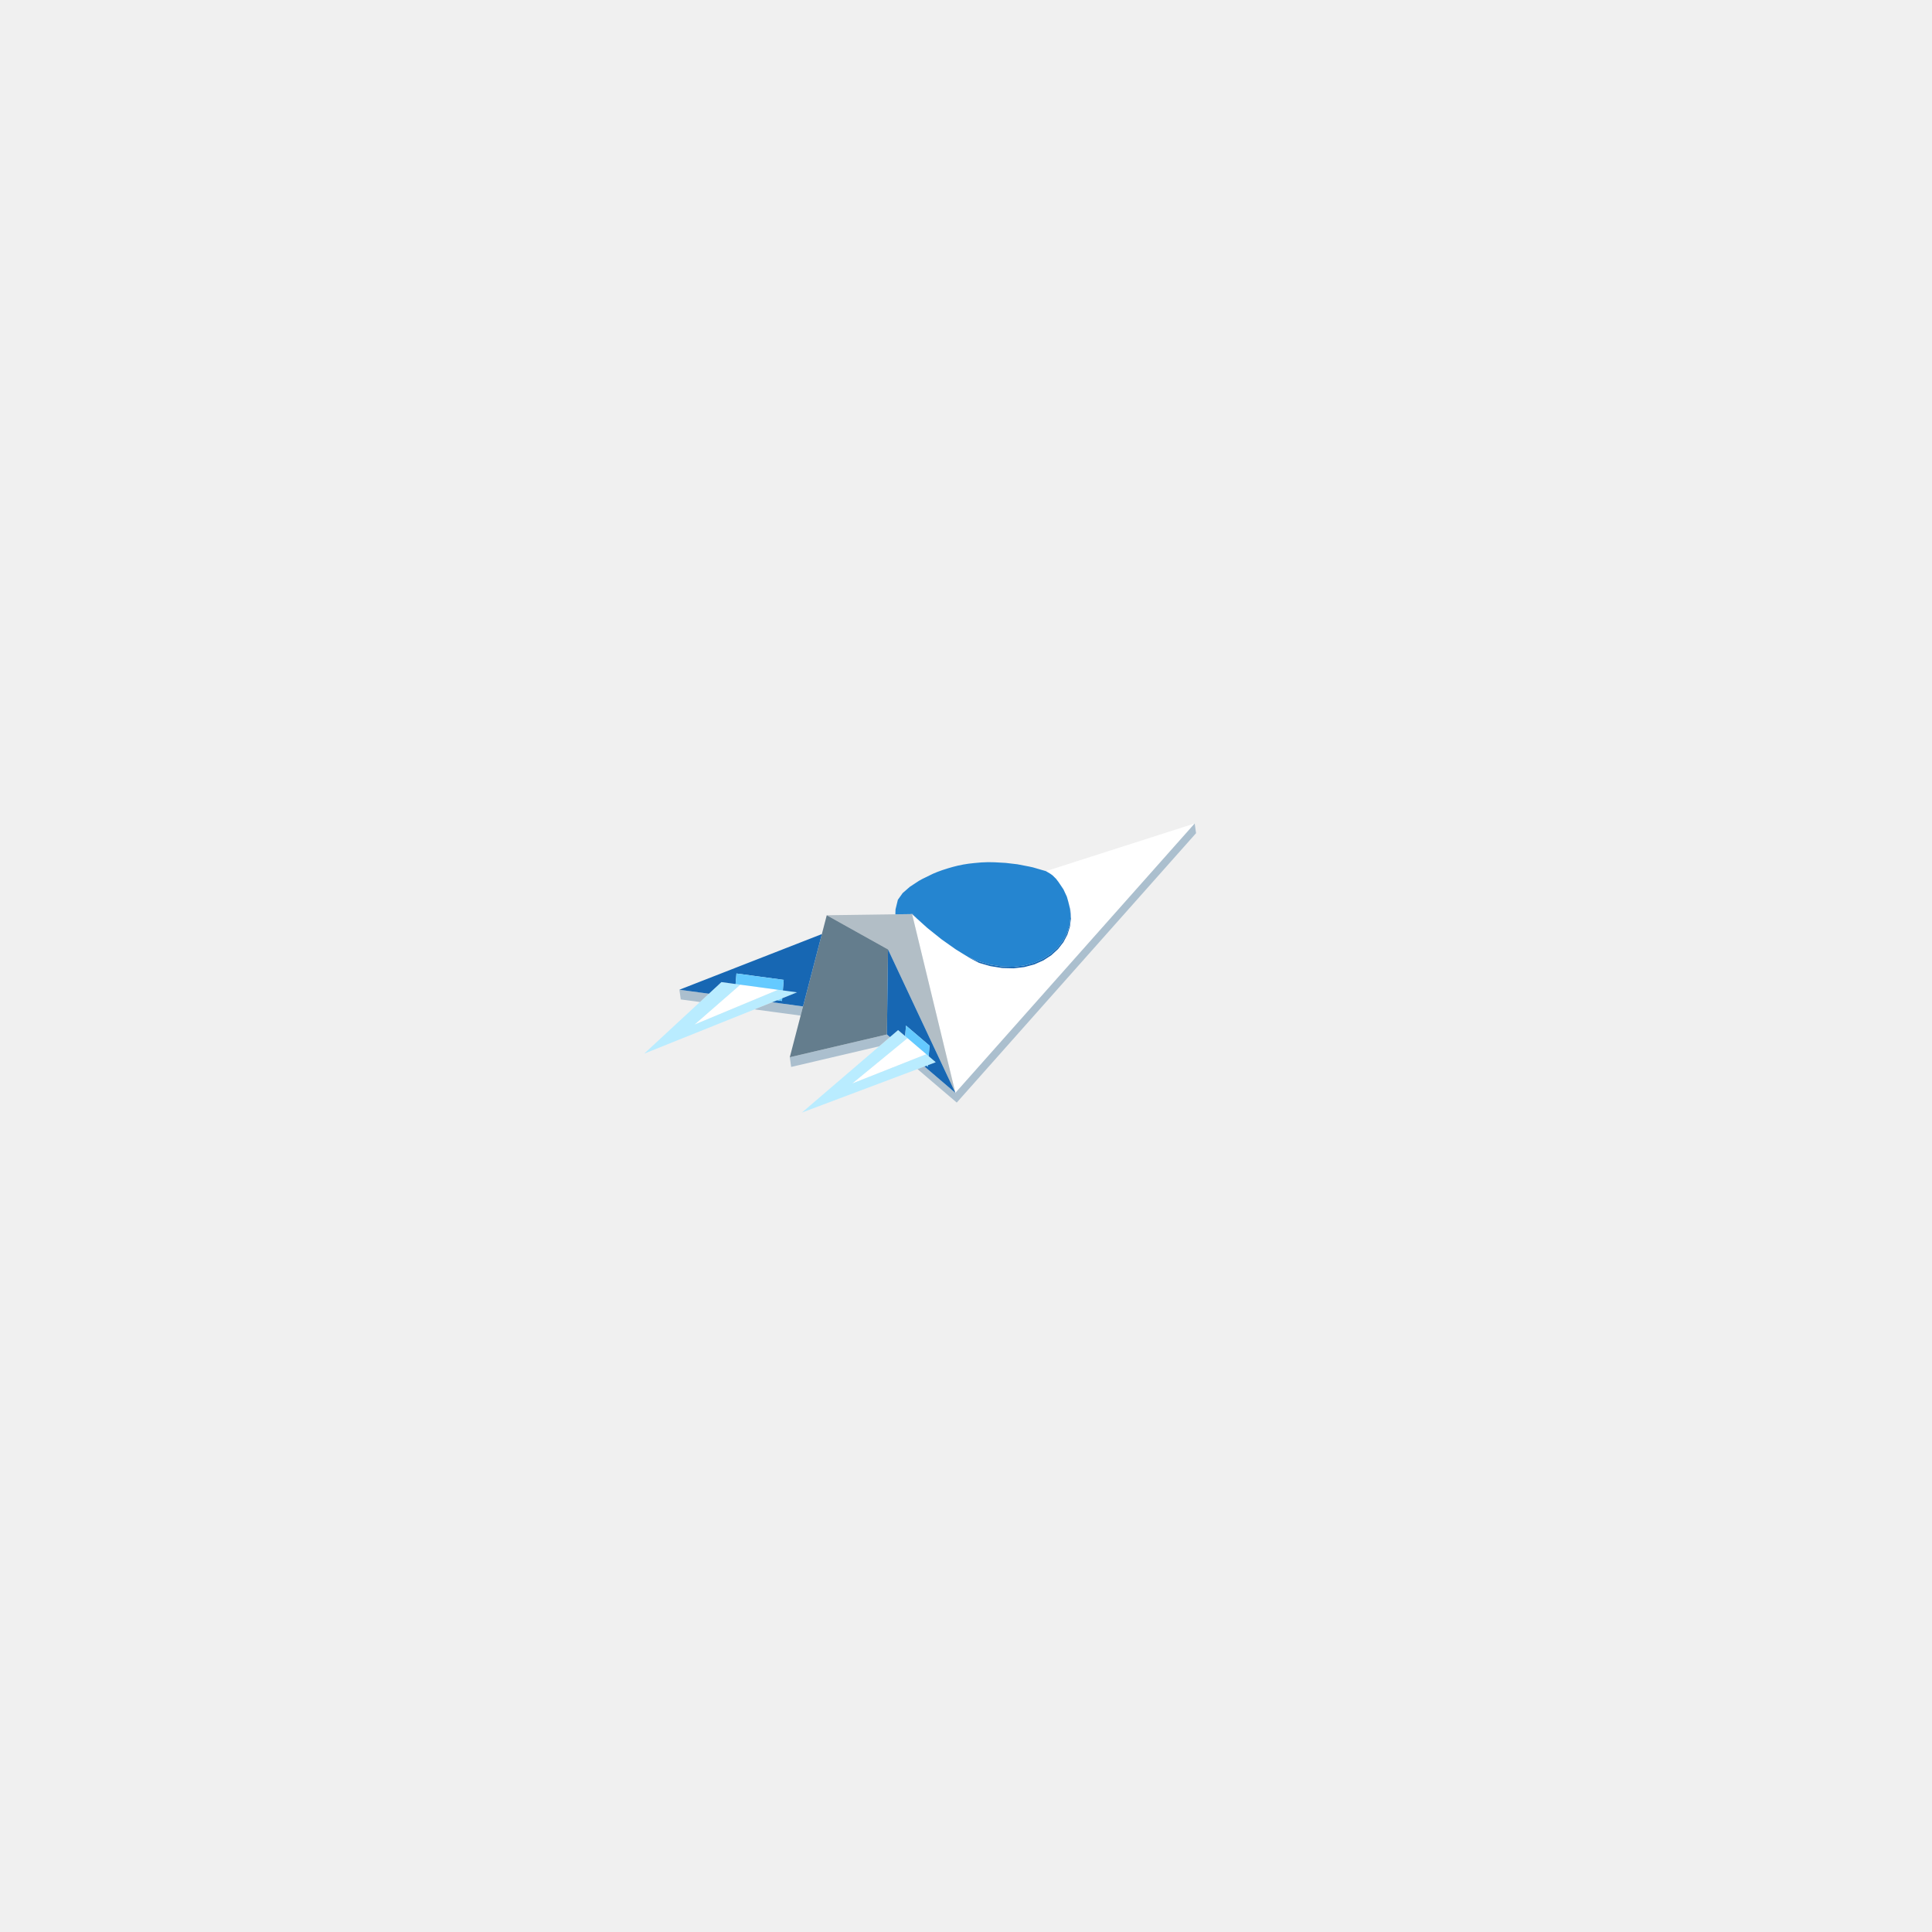
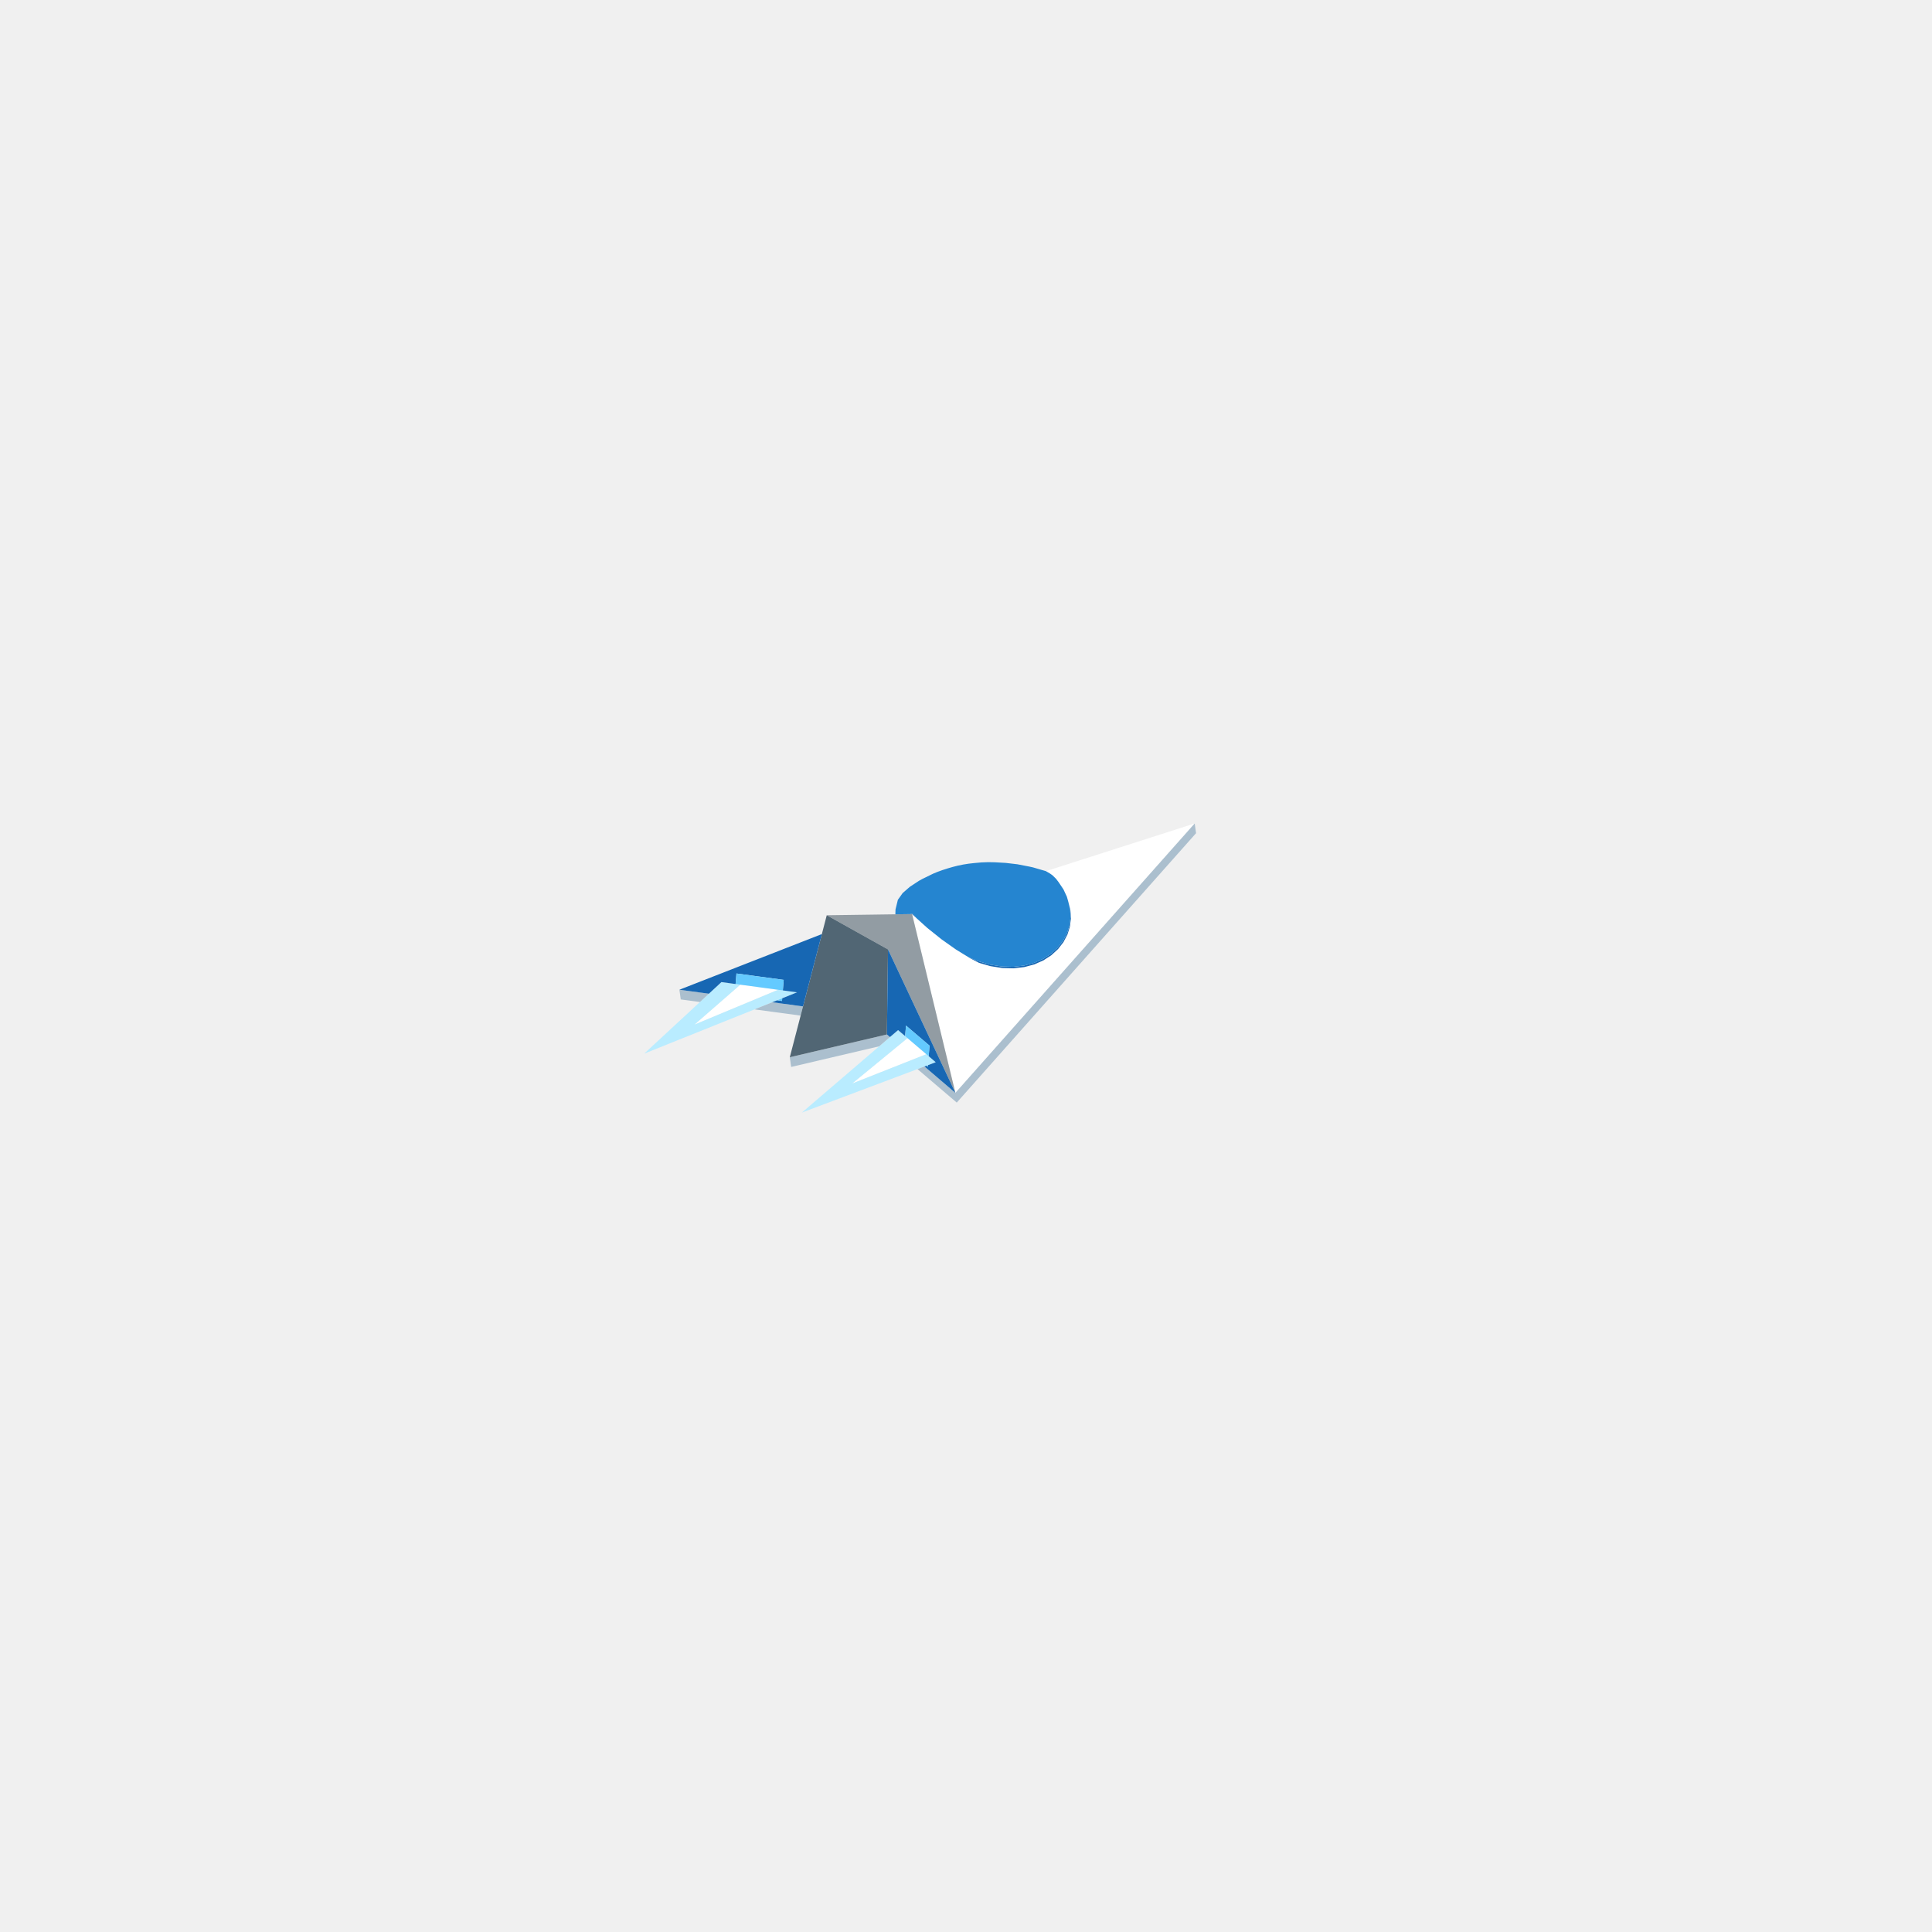
<svg xmlns="http://www.w3.org/2000/svg" width="256" height="256" viewBox="0 0 256 256">
  <path fill="#ffffff" d="M122.365,139.836L112.923,143.571L119.966,137.789L120.249,137.557L122.744,139.686ZM102.679,131.328L92.028,135.762L97.862,130.678L98.096,130.474L103.106,131.15ZM141.438,123.835L141.502,123.633L141.77,122.782L141.902,121.697L141.877,121.316L141.832,120.6L141.784,120.407L141.782,120.398L141.754,120.286L141.687,120.017L141.662,119.916L141.653,119.879L141.648,119.858L141.638,119.819L141.628,119.778L141.616,119.73L141.594,119.643L141.561,119.509L141.532,119.408L141.52,119.366L141.511,119.334L141.491,119.264L141.491,119.263L141.454,119.134L141.388,118.904L141.365,118.822L141.35,118.789L141.344,118.777L141.342,118.773L141.338,118.763L141.248,118.569L141.228,118.528L141.197,118.461L141.054,118.151L141.036,118.114L141.019,118.077L141.012,118.061L140.98,117.993L140.958,117.946L140.948,117.924L140.924,117.873L140.914,117.852L140.868,117.782L140.86,117.77L140.802,117.684L140.798,117.679L140.698,117.53L140.669,117.487L140.64,117.443L140.586,117.364L140.572,117.343L140.565,117.332L140.537,117.29L140.531,117.282L140.524,117.272L140.498,117.232L140.391,117.073L140.363,117.031L140.357,117.023L140.274,116.899L140.268,116.891L140.265,116.887L140.187,116.784L140.181,116.776L140.16,116.748L140.159,116.748L140.159,116.747L140.037,116.587L140.009,116.549L139.934,116.45L139.894,116.41L139.807,116.326L139.736,116.255L139.723,116.243L139.694,116.214L139.687,116.207L139.597,116.12L139.542,116.065L139.523,116.047L139.454,115.979L139.419,115.954L139.396,115.938L139.343,115.9L139.323,115.885L139.313,115.878L139.24,115.826L139.167,115.774L139.093,115.73L139.054,115.707L139.039,115.698L139.001,115.675L138.894,115.611L138.885,115.606L138.789,115.549L138.699,115.495L138.673,115.48L138.594,115.433L138.617,115.425L138.659,115.412L138.705,115.397L138.73,115.389L138.746,115.384L138.755,115.381L138.793,115.369L138.795,115.368L138.878,115.342L138.923,115.327L138.969,115.312L139.004,115.301L139.053,115.286L139.071,115.28L139.096,115.272L139.099,115.271L139.139,115.258L139.141,115.257L139.165,115.25L139.206,115.237L139.327,115.198L139.389,115.178L139.54,115.129L139.593,115.112L139.638,115.098L139.73,115.069L139.757,115.06L139.781,115.052L140.093,114.952L140.126,114.942L140.348,114.871L140.369,114.864L141.496,114.502L142.536,114.169L142.569,114.158L143.893,113.734L145.829,113.113L148.97,112.106L154.846,110.223L156.334,109.746L156.872,109.573L157.064,109.511L157.101,109.5L158.225,109.139L158.304,109.114L158.017,109.437L157.923,109.542L157.681,109.815L156.764,110.847L156.576,111.059L155.921,111.796L155.09,112.732L154.971,112.866L154.164,113.774L153.584,114.427L153.476,114.549L152.395,115.766L152.37,115.794L151.548,116.72L151.524,116.746L151.29,117.01L150.717,117.655L150.318,118.104L150.152,118.291L150.071,118.382L150.067,118.387L150.014,118.447L149.787,118.702L149.762,118.73L149.666,118.839L149.462,119.068L149.341,119.204L149.204,119.359L149.169,119.398L148.992,119.598L148.818,119.793L148.78,119.837L148.756,119.864L148.69,119.937L148.621,120.014L148.491,120.161L148.358,120.311L148.345,120.326L148.335,120.337L147.948,120.772L147.812,120.926L147.811,120.927L147.766,120.977L147.731,121.017L147.633,121.127L147.629,121.132L147.537,121.236L147.523,121.252L147.503,121.274L147.501,121.276L147.491,121.287L147.321,121.479L147.29,121.513L147.279,121.526L147.26,121.548L147.089,121.739L146.779,122.089L146.748,122.124L146.727,122.148L146.68,122.2L146.667,122.215L146.66,122.223L146.639,122.247L146.63,122.256L146.614,122.274L146.61,122.279L146.584,122.308L146.545,122.352L146.454,122.455L146.42,122.493L146.268,122.664L146.223,122.715L146.208,122.731L145.965,123.006L145.93,123.044L145.899,123.079L145.883,123.097L145.869,123.113L145.81,123.18L145.74,123.258L145.709,123.293L145.694,123.31L145.684,123.322L145.675,123.331L145.673,123.332L145.674,123.332L145.634,123.377L145.613,123.401L145.529,123.496L145.506,123.522L145.388,123.655L145.201,123.866L145.195,123.872L145.171,123.9L145.146,123.927L145.118,123.959L145.102,123.977L145.097,123.982L145.091,123.989L145.062,124.022L145.052,124.034L145.022,124.067L145.008,124.082L145.002,124.09L144.979,124.115L144.934,124.166L144.804,124.312L144.802,124.314L144.786,124.333L144.686,124.445L144.675,124.458L144.649,124.486L144.614,124.527L144.585,124.558L144.517,124.635L144.446,124.715L144.334,124.841L144.254,124.931L144.246,124.94L144.22,124.97L144.206,124.986L144.196,124.996L144.162,125.035L144.136,125.064L144.128,125.073L144.122,125.081L144.082,125.125L144.034,125.179L144.029,125.184L144.012,125.203L143.969,125.252L143.938,125.288L143.924,125.303L143.808,125.434L143.779,125.466L143.708,125.546L143.534,125.742L143.518,125.76L143.497,125.784L143.461,125.824L143.401,125.892L143.388,125.906L143.308,125.996L143.298,126.008L143.289,126.018L143.254,126.057L143.233,126.081L143.229,126.086L143.2,126.118L143.179,126.141L143.134,126.192L143.069,126.266L143.066,126.269L142.975,126.371L142.916,126.438L142.913,126.441L142.911,126.444L142.893,126.463L142.874,126.485L142.837,126.527L142.776,126.596L142.718,126.66L142.689,126.693L142.687,126.696L142.614,126.777L142.593,126.801L142.586,126.81L142.492,126.916L142.468,126.942L142.43,126.985L142.429,126.985L142.429,126.986L142.354,127.071L142.312,127.118L142.262,127.175L142.26,127.176L142.251,127.186L142.246,127.192L142.231,127.209L142.106,127.349L142.088,127.37L142.061,127.401L141.999,127.47L141.995,127.474L141.987,127.484L141.962,127.511L141.935,127.542L141.87,127.615L141.812,127.68L141.808,127.685L141.739,127.763L141.689,127.82L141.608,127.91L141.606,127.913L141.47,128.065L141.462,128.075L141.456,128.082L141.441,128.098L141.27,128.291L141.253,128.31L141.244,128.32L141.138,128.44L141.073,128.513L141.024,128.568L141.024,128.568L141.024,128.568L140.886,128.723L140.849,128.765L140.821,128.796L140.769,128.855L140.739,128.889L140.567,129.082L140.549,129.102L140.549,129.102L140.329,129.351L140.287,129.397L140.107,129.6L140.038,129.678L139.967,129.758L139.956,129.77L139.676,130.085L139.634,130.132L139.588,130.185L139.584,130.189L139.398,130.399L139.387,130.411L139.356,130.446L139.294,130.516L139.293,130.517L139.218,130.601L139.121,130.71L138.969,130.882L138.913,130.945L138.813,131.057L138.79,131.083L138.591,131.307L138.576,131.324L138.421,131.499L138.41,131.511L138.317,131.615L138.305,131.629L138.248,131.693L138.158,131.795L138.141,131.814L138.081,131.881L138.07,131.894L138,131.972L137.975,132.001L137.763,132.239L137.541,132.489L137.528,132.504L137.511,132.523L137.283,132.78L137.144,132.936L136.99,133.109L136.917,133.192L136.769,133.358L136.717,133.417L136.716,133.418L136.688,133.45L136.449,133.718L136.443,133.725L136.104,134.107L136.082,134.132L136.04,134.179L135.877,134.362L135.758,134.496L135.68,134.584L135.578,134.7L135.577,134.701L135.547,134.734L135.37,134.934L135.357,134.947L134.999,135.351L134.787,135.589L134.531,135.878L134.504,135.908L134.265,136.177L134.147,136.311L134.007,136.468L133.201,137.376L132.884,137.732L132.842,137.78L132.805,137.821L132.791,137.837L132.771,137.859L132.738,137.897L132.686,137.955L132.654,137.991L132.642,138.005L132.364,138.317L131.925,138.812L131.84,138.907L131.664,139.106L131.078,139.765L130.87,139.999L130.248,140.7L129.8,141.204L129.503,141.538L129.464,141.583L129.036,142.064L129.008,142.096L128.695,142.449L128.636,142.514L128.475,142.696L128.226,142.976L127.884,143.361L127.4,143.906L126.756,144.631L126.595,144.812L126.497,144.405L126.471,144.3L126.451,144.215L125.271,139.345L124.312,135.388L123.529,132.157L122.892,129.526L122.376,127.396L122.195,126.647L121.962,125.687L121.721,124.694L121.711,124.649L121.633,124.329L121.534,123.918L121.375,123.263L121.367,123.229L121.221,122.626L121.216,122.606L121.207,122.569L121.176,122.441L121.11,122.171L121.089,122.081L121.026,121.825L120.984,121.649L120.926,121.41L120.922,121.392L120.892,121.271L120.892,121.269L120.86,121.139L120.856,121.12L120.935,121.187L121.135,121.386L121.199,121.444L121.293,121.528L121.468,121.686L121.533,121.745L121.672,121.87L121.771,121.959L122.059,122.219L122.192,122.338L122.353,122.484L122.644,122.745L122.802,122.888L122.896,122.972L122.956,123.02L123.107,123.141L123.201,123.216L123.388,123.366L123.967,123.83L124.13,123.96L124.258,124.062L124.372,124.154L124.513,124.266L124.759,124.463L124.781,124.479L124.839,124.52L125.55,125.023L125.766,125.175L125.876,125.253L126.049,125.375L126.051,125.377L126.351,125.588L126.673,125.816L127.396,126.26L127.829,126.526L127.96,126.606L128.591,126.994L128.605,127.001L129.555,127.492L129.602,127.516L129.734,127.585L129.786,127.6L129.788,127.601L129.791,127.601L131.199,128.008L131.22,128.014L131.356,128.036L132.69,128.249L132.692,128.25L132.791,128.266L134.093,128.3L134.111,128.301L134.305,128.306L135.736,128.141L137.06,127.785L138.258,127.253L139.309,126.568L140.198,125.753L140.911,124.834Z" />
  <path fill="#b9ecff" d="M123.607,140.895L106.255,147.422L108.879,145.172L118.725,136.73L119.001,136.493L120.249,137.557L119.966,137.789L112.923,143.571L122.365,139.836L122.744,139.686L123.299,140.159L123.992,140.75ZM103.56,132.311L85.359,139.612L87.466,137.661L95.369,130.341L95.591,130.135L98.096,130.474L97.862,130.678L92.028,135.762L102.679,131.328L103.106,131.15L105.612,131.488L105.172,131.665Z" />
  <path fill="#abbfce" d="M117.608,137.688L116.496,138.641L104.832,141.376L104.652,140.09L117.522,137.072L117.925,137.416ZM92.744,132.773L90.205,132.43L90.024,131.144L93.933,131.672L92.923,132.607ZM106.088,134.575L99.975,133.749L101.441,133.161L102.328,132.805L106.405,133.356L106.372,133.482ZM126.776,146.098L121.573,141.66L122.02,141.492L122.494,141.313L126.595,144.812L158.304,109.114L158.484,110.4Z" />
-   <path fill="#b2bec6" d="M114.125,123.828L109.55,121.275L112.584,121.234L113.64,121.219L113.847,121.216L113.896,121.216L114.31,121.21L115.769,121.19L116.739,121.176L118.402,121.153L118.52,121.152L118.603,121.151L119.32,121.141L119.371,121.14L119.53,121.138L119.562,121.137L119.6,121.137L120.044,121.131L120.262,121.128L120.266,121.128L120.651,121.122L120.691,121.122L120.843,121.12L120.856,121.12L120.86,121.139L120.922,121.392L121.026,121.825L121.176,122.441L121.375,123.263L121.633,124.329L121.962,125.687L122.376,127.396L122.892,129.526L123.529,132.157L124.312,135.388L125.125,138.744L125.271,139.345L126.451,144.215L126.595,144.812L126.352,144.293L124.229,139.775L123.961,139.204L122.37,135.816L122.292,135.652L120.525,131.888L118.917,128.466L117.666,125.803L115.233,124.446Z" />
-   <path fill="#647d8d" d="M104.652,140.09L109.55,121.275L114.125,123.828L115.233,124.446L117.666,125.803L117.647,127.335L117.522,137.072Z" />
+   <path fill="#929ca3" d="M114.125,123.828L109.55,121.275L112.584,121.234L113.64,121.219L113.847,121.216L113.896,121.216L114.31,121.21L115.769,121.19L116.739,121.176L118.402,121.153L118.52,121.152L118.603,121.151L119.32,121.141L119.371,121.14L119.53,121.138L119.562,121.137L119.6,121.137L120.044,121.131L120.262,121.128L120.266,121.128L120.651,121.122L120.691,121.122L120.843,121.12L120.856,121.12L120.86,121.139L120.922,121.392L121.026,121.825L121.176,122.441L121.375,123.263L121.633,124.329L121.962,125.687L122.376,127.396L122.892,129.526L123.529,132.157L124.312,135.388L125.125,138.744L125.271,139.345L126.451,144.215L126.595,144.812L126.352,144.293L124.229,139.775L123.961,139.204L122.37,135.816L122.292,135.652L120.525,131.888L118.917,128.466L117.666,125.803L115.233,124.446Z" />
+   <path fill="#516674" d="M104.652,140.09L109.55,121.275L114.125,123.828L115.233,124.446L117.666,125.803L117.647,127.335L117.522,137.072Z" />
  <path fill="#1767b3" d="M90.024,131.144L90.686,130.885L92.925,130.011L97.649,128.166L97.768,128.119L103.259,125.975L104.184,125.613L107.791,124.205L108.9,123.772L107.946,127.434L107.576,128.855L107.45,129.342L107.203,130.291L107.04,130.916L106.405,133.356L103.593,132.976L102.328,132.805L102.978,132.545L103.621,132.632L103.649,132.276L105.612,131.488L103.733,131.235L103.761,130.878L103.845,129.838L99.499,129.251L97.582,128.992L97.47,130.389L95.591,130.135L95.369,130.341L94.261,131.368L93.933,131.672ZM121.021,121.18L121.294,121.489L121.468,121.686L121.199,121.444L121.192,121.437L121.135,121.386L120.935,121.187L120.856,121.12L120.843,121.12L120.691,121.122L120.679,121.122L120.737,121.074L120.806,121.072L120.843,121.069L120.843,121.07L120.844,121.07L120.843,121.069L120.843,121.069L120.868,121.063L120.904,121.077L120.942,121.091L120.942,121.091L120.947,121.108L120.964,121.131ZM138.584,115.436L138.568,115.425L138.441,115.388L138.594,115.433L138.673,115.48L138.605,115.45ZM141.783,120.419L141.575,119.58L141.511,119.334L141.561,119.509L141.832,120.6L141.902,121.697L141.77,122.782L141.502,123.633L141.438,123.835L140.911,124.834L140.198,125.753L139.309,126.568L138.258,127.253L137.06,127.785L135.736,128.141L134.305,128.306L132.791,128.266L131.22,128.014L129.791,127.601L129.786,127.6L129.734,127.585L129.689,127.561L129.612,127.522L129.574,127.502L129.563,127.496L128.98,127.195L128.806,127.105L128.591,126.994L128.345,126.843L128.808,127.035L129.324,127.25L129.591,127.358L130.913,127.74L131.192,127.819L131.47,127.862L132.761,128.069L133.027,128.075L134.273,128.108L134.522,128.079L135.701,127.943L135.931,127.881L137.024,127.587L138.012,127.148L138.219,127.056L139.085,126.492L139.269,126.372L139.999,125.703L140.156,125.558L140.739,124.807L140.868,124.641L140.996,124.399L141.296,123.829L141.393,123.644L141.661,122.795L141.724,122.594L141.829,121.727L141.854,121.512L141.799,120.649ZM117.666,125.803L118.917,128.466L120.525,131.888L121.629,134.24L122.292,135.652L122.37,135.816L123.961,139.204L124.229,139.775L124.583,140.528L126.352,144.293L126.595,144.812L126.162,144.443L122.918,141.675L122.494,141.313L122.777,141.207L122.944,141.349L122.961,141.138L123.992,140.75L123.299,140.159L123.056,139.952L123.088,139.55L123.168,138.555L121.141,136.825L120.101,135.938L120.049,135.894L120.045,135.945L119.937,137.291L119.001,136.493L118.725,136.73L118.129,137.241L117.925,137.416L117.522,137.072L117.526,136.727L117.532,136.274L117.539,135.719L117.592,131.626L117.637,128.125L117.647,127.335Z" />
  <path fill="#64caff" d="M103.649,132.276L103.621,132.632L102.978,132.545ZM103.761,130.878L103.733,131.235L103.106,131.15L100.601,130.812L98.096,130.474L97.47,130.389L97.582,128.992L99.499,129.251L103.845,129.838ZM119.937,137.291L120.049,135.894L121.141,136.825L123.168,138.555L123.088,139.55L123.056,139.952L122.744,139.686L121.497,138.621L120.249,137.557ZM122.961,141.138L122.944,141.349L122.777,141.207Z" />
  <path fill="#2585d0" d="M121.294,121.489L121.021,121.18L120.964,121.131L120.947,121.108L120.942,121.091L120.942,121.091L120.931,121.087L120.904,121.077L120.868,121.063L120.843,121.069L120.806,121.072L120.737,121.074L120.679,121.122L120.651,121.122L120.266,121.128L120.262,121.128L120.044,121.131L119.755,121.135L119.6,121.137L119.562,121.137L119.53,121.138L119.371,121.14L119.32,121.141L119.201,121.142L118.953,121.146L118.874,121.147L118.708,121.149L118.668,121.15L118.641,121.15L118.659,120.507L118.699,120.344L118.719,120.26L118.731,120.215L118.739,120.181L118.974,119.224L119.512,118.469L119.604,118.339L120.107,117.901L120.239,117.785L120.379,117.663L120.562,117.503L120.946,117.251L121.132,117.13L121.321,117.006L121.522,116.874L121.774,116.708L122.166,116.492L122.212,116.467L122.411,116.37L122.441,116.355L122.662,116.247L122.921,116.12L123.188,115.99L123.336,115.918L123.46,115.857L123.63,115.774L123.63,115.774L123.636,115.771L124.213,115.532L124.225,115.527L124.669,115.366L124.878,115.29L124.887,115.287L124.886,115.287L125.441,115.111L125.619,115.054L125.808,114.999L126.247,114.873L126.91,114.704L127.617,114.559L128.355,114.442L129.097,114.359L129.111,114.358L130.022,114.276L130.94,114.241L131.833,114.258L133.259,114.339L134.807,114.521L136.376,114.823L136.868,114.931L138.441,115.388L138.568,115.425L138.584,115.436L138.605,115.45L138.673,115.48L139.167,115.774L139.454,115.979L139.934,116.45L140.274,116.899L140.914,117.852L141.365,118.822L141.511,119.334L141.575,119.58L141.783,120.419L141.799,120.649L141.854,121.512L141.829,121.727L141.724,122.594L141.661,122.795L141.393,123.644L141.296,123.829L140.996,124.399L140.868,124.641L140.739,124.807L140.156,125.558L139.999,125.703L139.269,126.372L139.085,126.492L138.219,127.056L138.012,127.148L137.024,127.587L135.931,127.881L135.701,127.943L134.522,128.079L134.273,128.108L133.027,128.075L132.761,128.069L131.47,127.862L131.192,127.819L130.913,127.74L129.591,127.358L129.582,127.355L129.324,127.25L128.808,127.035L128.345,126.843L127.976,126.616L127.96,126.606L127.84,126.533L127.642,126.411L127.587,126.377L127.42,126.275L126.673,125.816L126.377,125.607L126.351,125.588L126.051,125.377L125.876,125.253L125.766,125.175L125.366,124.892L125.222,124.79L124.839,124.52L124.781,124.479L124.759,124.463L124.513,124.266L124.372,124.154L123.388,123.366L123.106,123.141L123.049,123.095L122.896,122.972L122.353,122.484L122.192,122.338L122.059,122.219L121.771,121.959L121.533,121.745L121.468,121.686Z" />
</svg>
